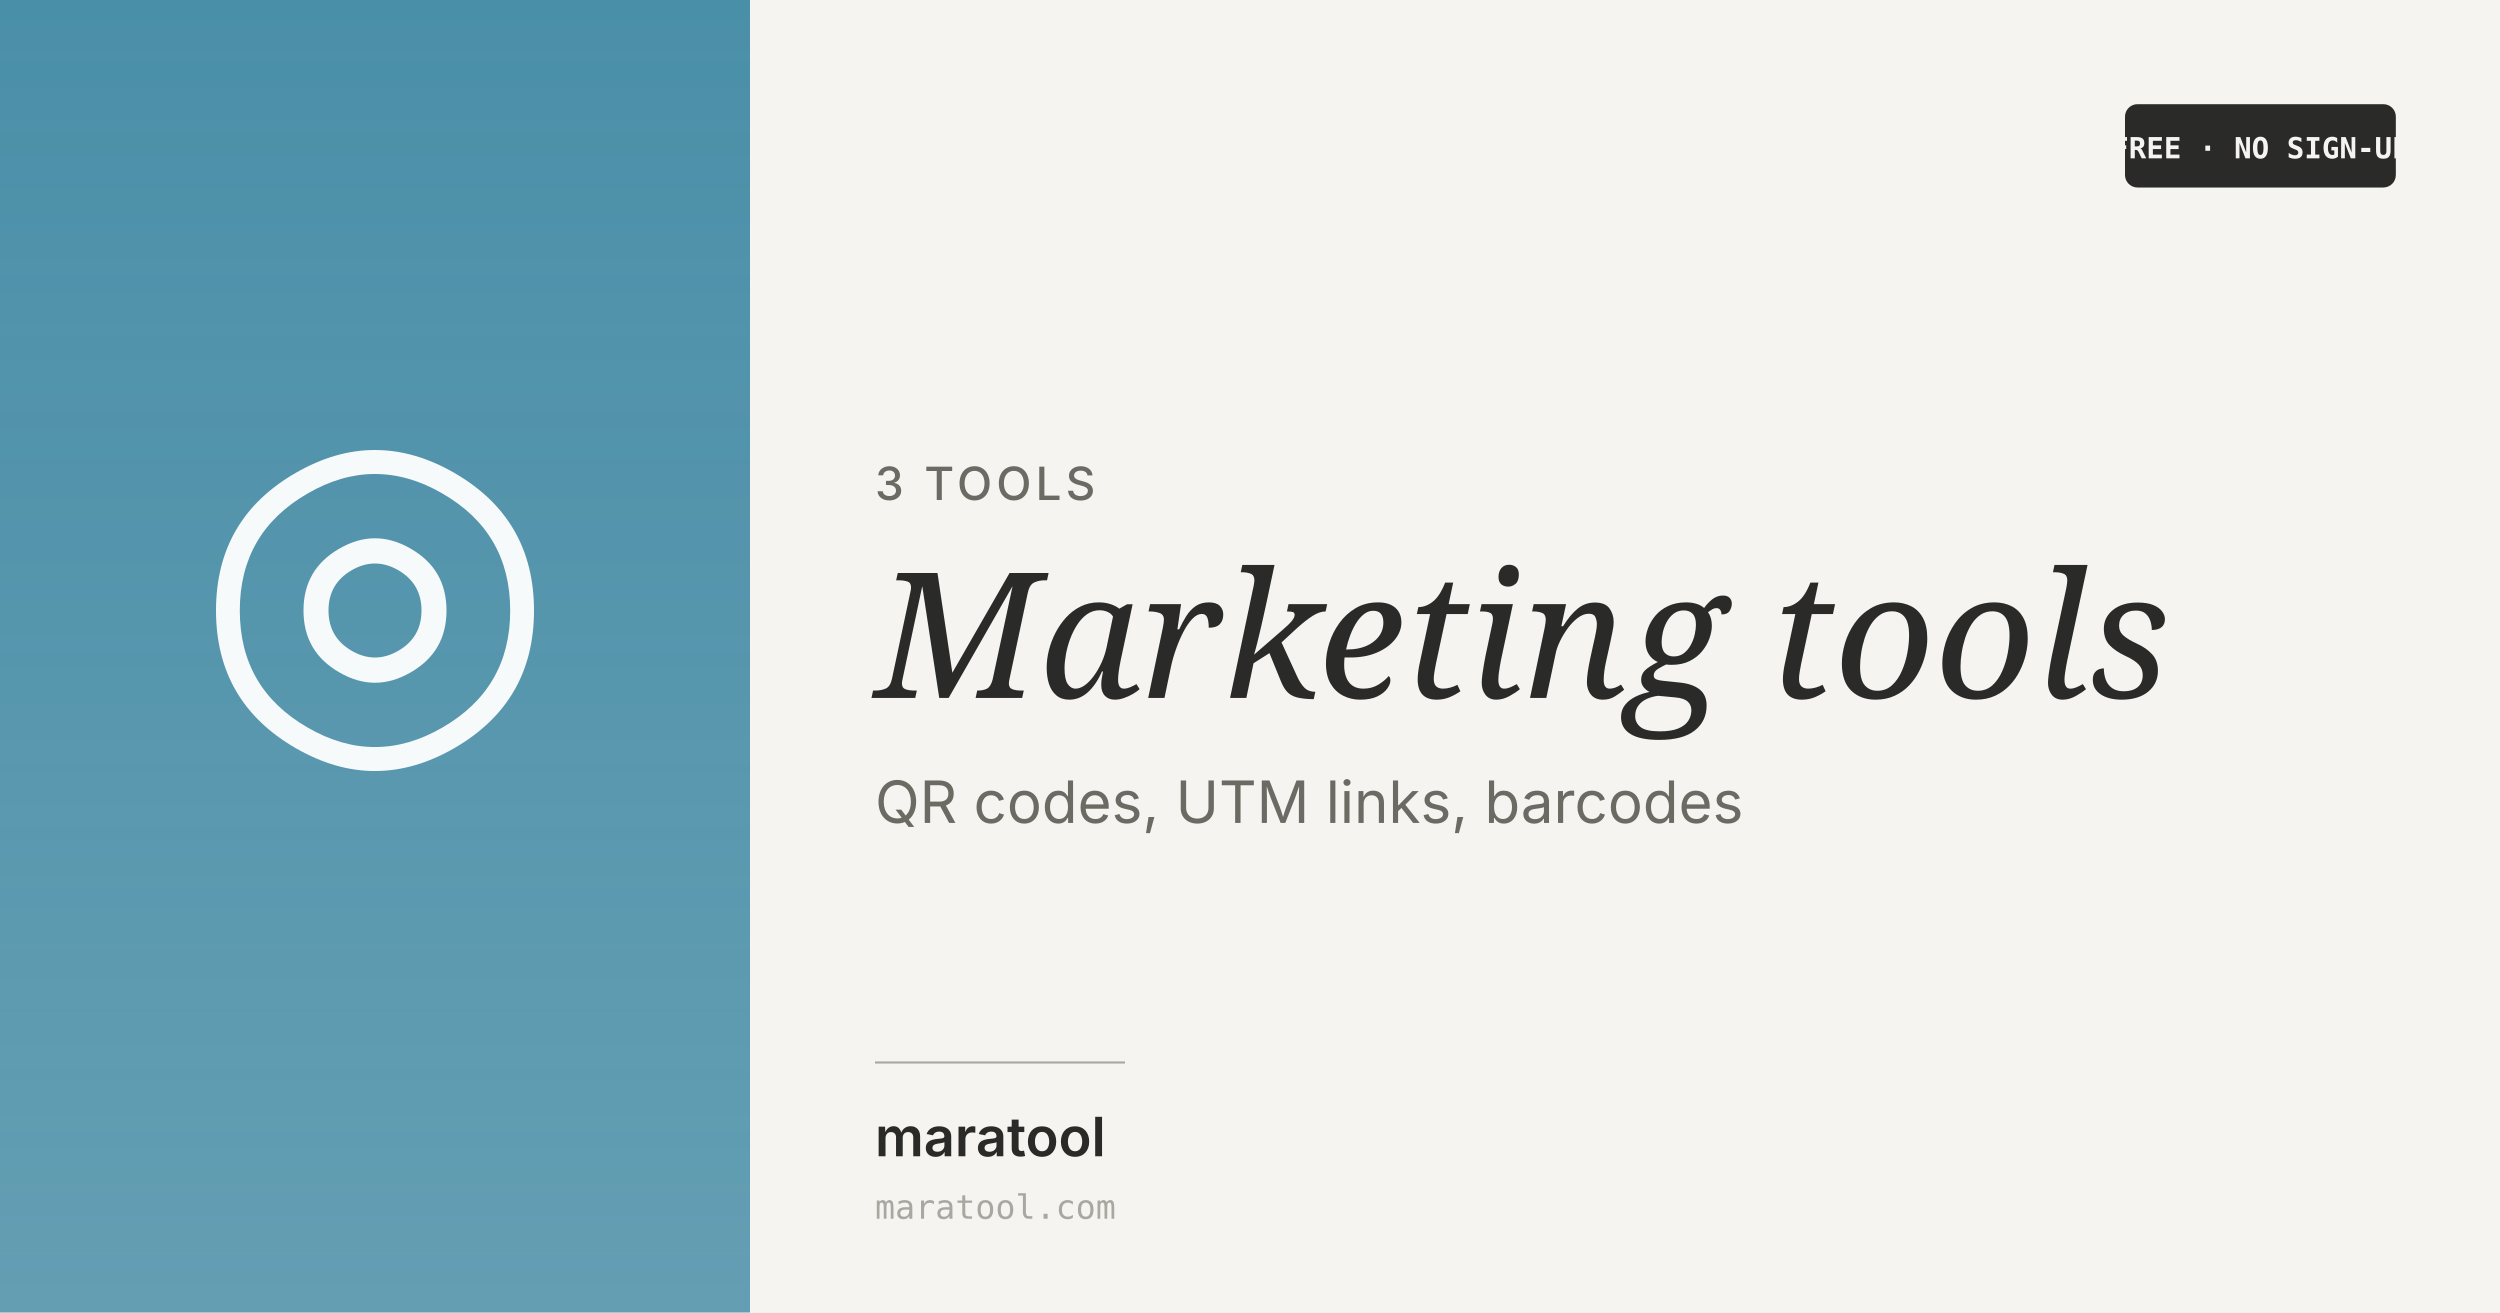
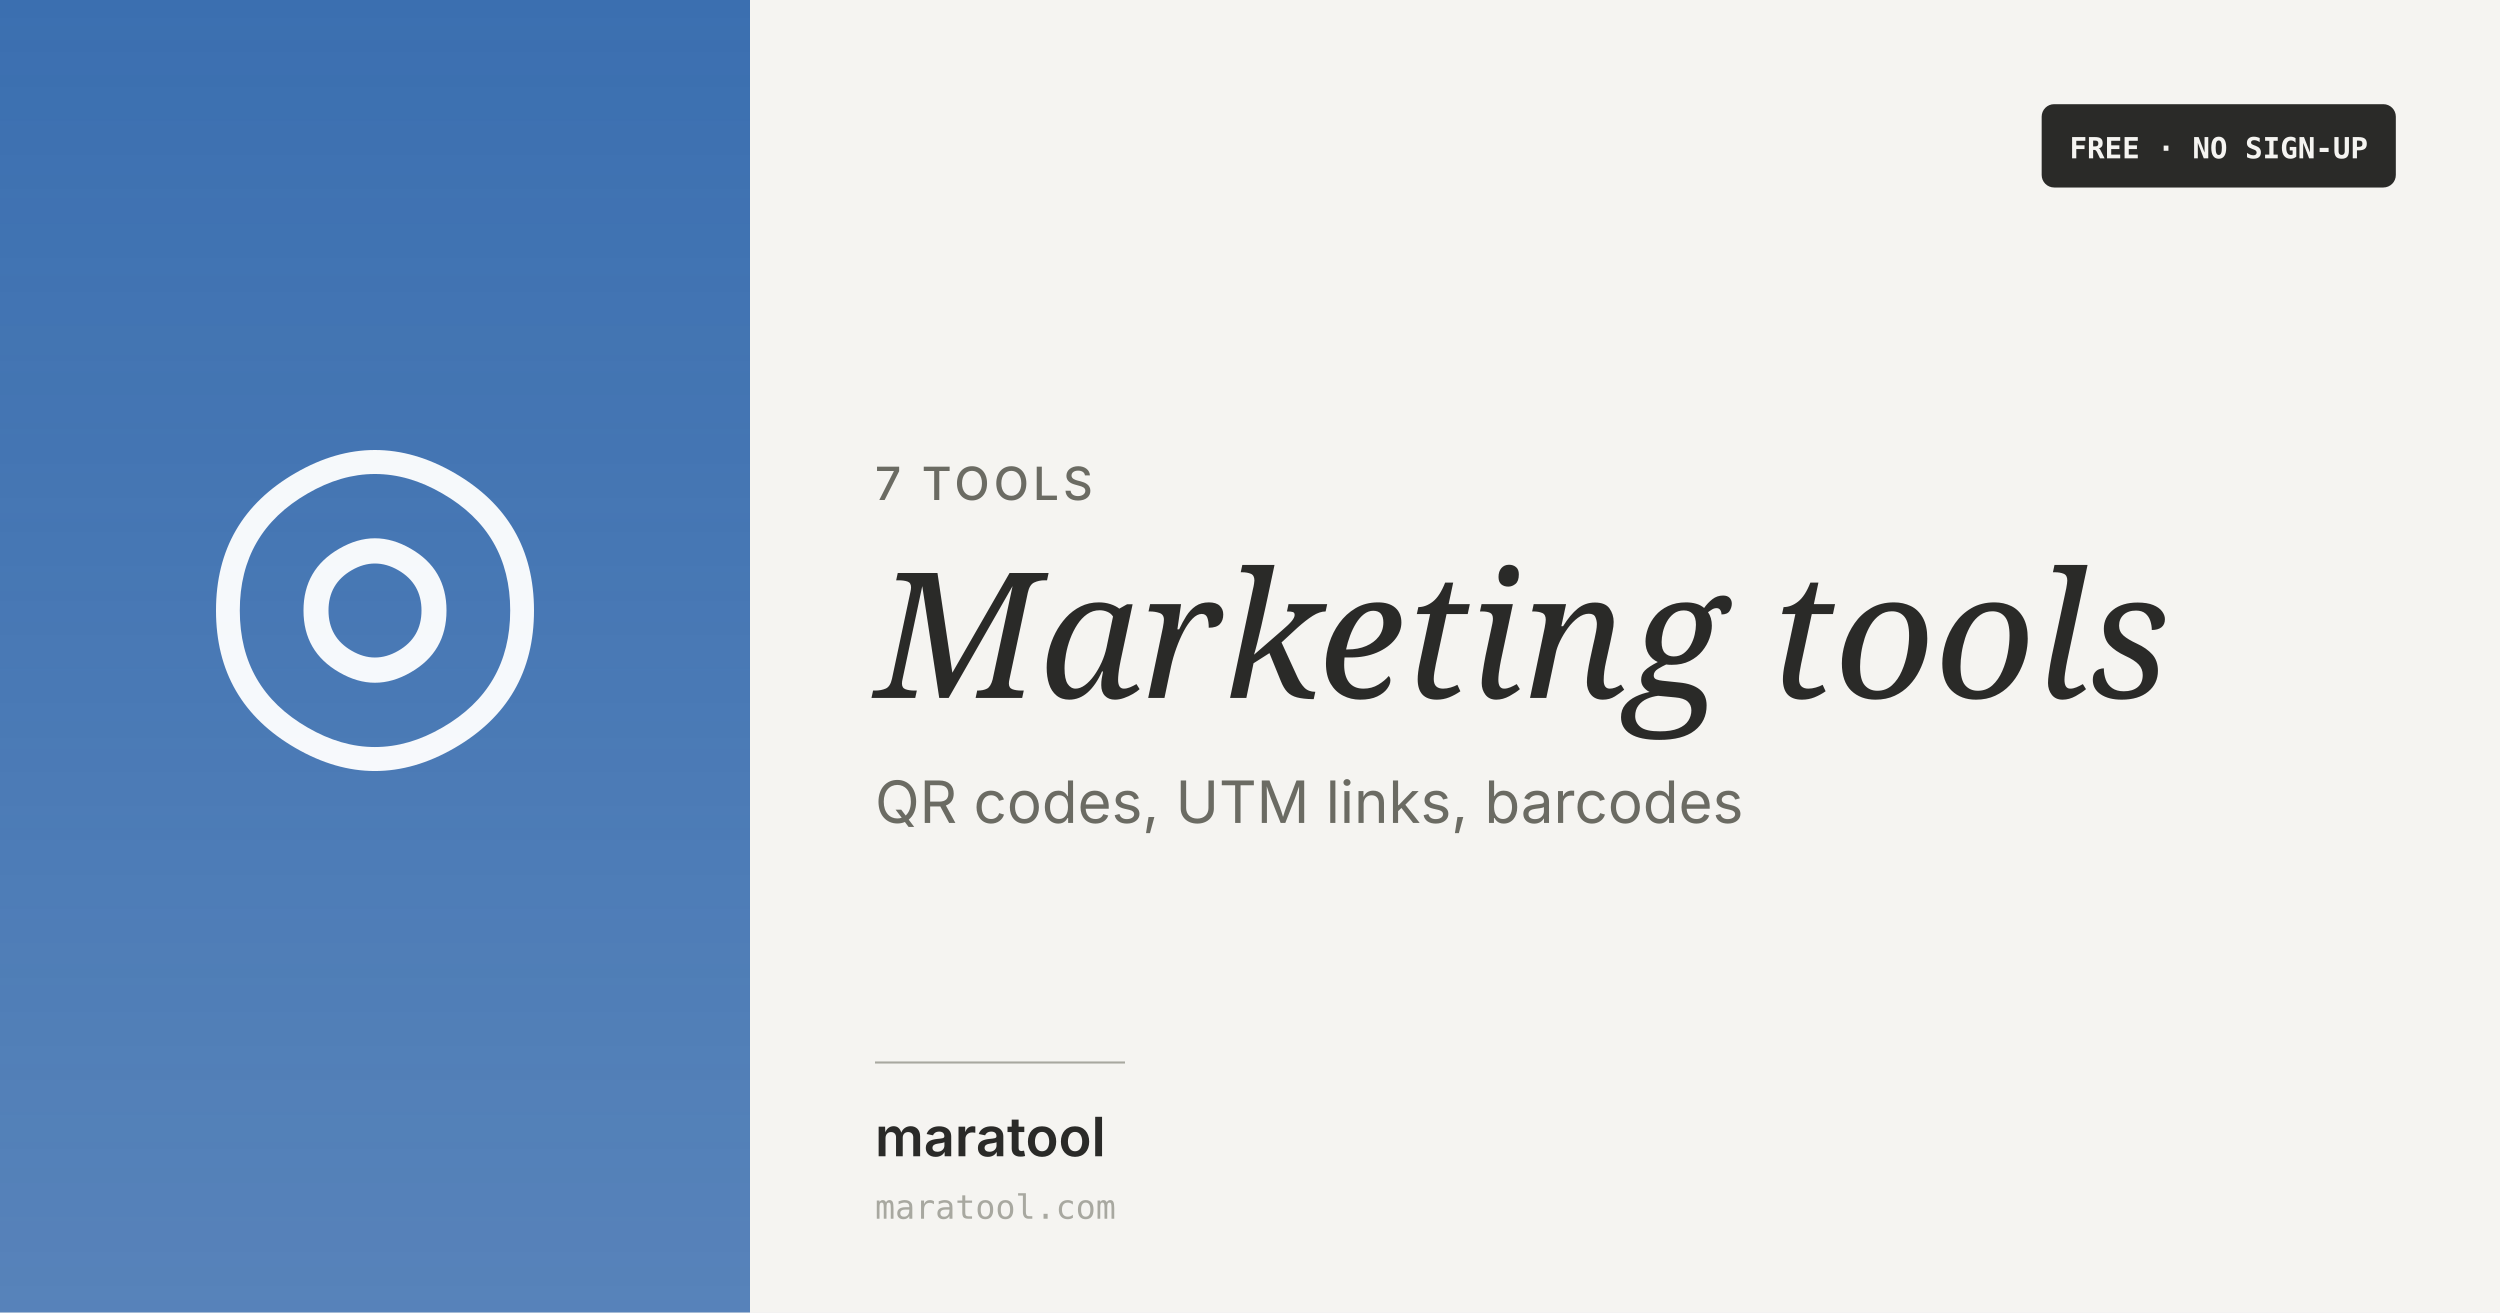
<svg xmlns="http://www.w3.org/2000/svg" width="1200" height="630" viewBox="0 0 1200 630">
  <defs>
    <linearGradient id="g" x1="0" y1="0" x2="0" y2="1">
-       <stop offset="0%" stop-color="#4a8fa8" stop-opacity="1" />
-       <stop offset="100%" stop-color="#4a8fa8" stop-opacity="0.85" />
+       <stop offset="0%" stop-color="#3b6fb0" stop-opacity="1" />
+       <stop offset="100%" stop-color="#3b6fb0" stop-opacity="0.85" />
    </linearGradient>
    <style>
      .h { font-family: 'Instrument Serif', Georgia, serif; font-style: italic; }
      .b { font-family: 'Inter', -apple-system, system-ui, sans-serif; }
      .mono { font-family: 'Fira Mono', 'Consolas', monospace; }
    </style>
  </defs>
  <rect width="1200" height="630" fill="#f5f4f1" />
  <rect x="0" y="0" width="360" height="630" fill="url(#g)" />
  <text x="180" y="345" font-size="200" fill="#ffffff" text-anchor="middle" font-family="Inter, system-ui, sans-serif" opacity="0.95">◎</text>
-   <text x="420" y="240" class="b" font-size="22" font-weight="500" fill="#6b6b63" letter-spacing="2">3 TOOLS</text>
+   <text x="420" y="240" class="b" font-size="22" font-weight="500" fill="#6b6b63" letter-spacing="2">7 TOOLS</text>
  <text x="420" y="335" class="h" font-size="84" fill="#2a2a28">Marketing tools</text>
  <text x="420" y="395" class="b" font-size="28" fill="#6b6b63">QR codes, UTM links, barcodes</text>
  <line x1="420" y1="510" x2="540" y2="510" stroke="#a8a8a0" stroke-width="1" />
  <text x="420" y="555" class="b" font-size="26" font-weight="600" fill="#2a2a28">maratool</text>
  <text x="420" y="585" class="mono" font-size="16" fill="#a8a8a0">maratool.com</text>
-   <rect x="1020" y="50" width="130" height="40" rx="6" fill="#2a2a28" />
-   <text x="1085" y="76" class="mono" font-size="14" font-weight="600" fill="#f5f4f1" text-anchor="middle">FREE · NO SIGN-UP</text>
+   <rect x="980" y="50" width="170" height="40" rx="6" fill="#2a2a28" />
+   <text x="1065" y="76" class="mono" font-size="14" font-weight="600" fill="#f5f4f1" text-anchor="middle">FREE · NO SIGN-UP</text>
</svg>
